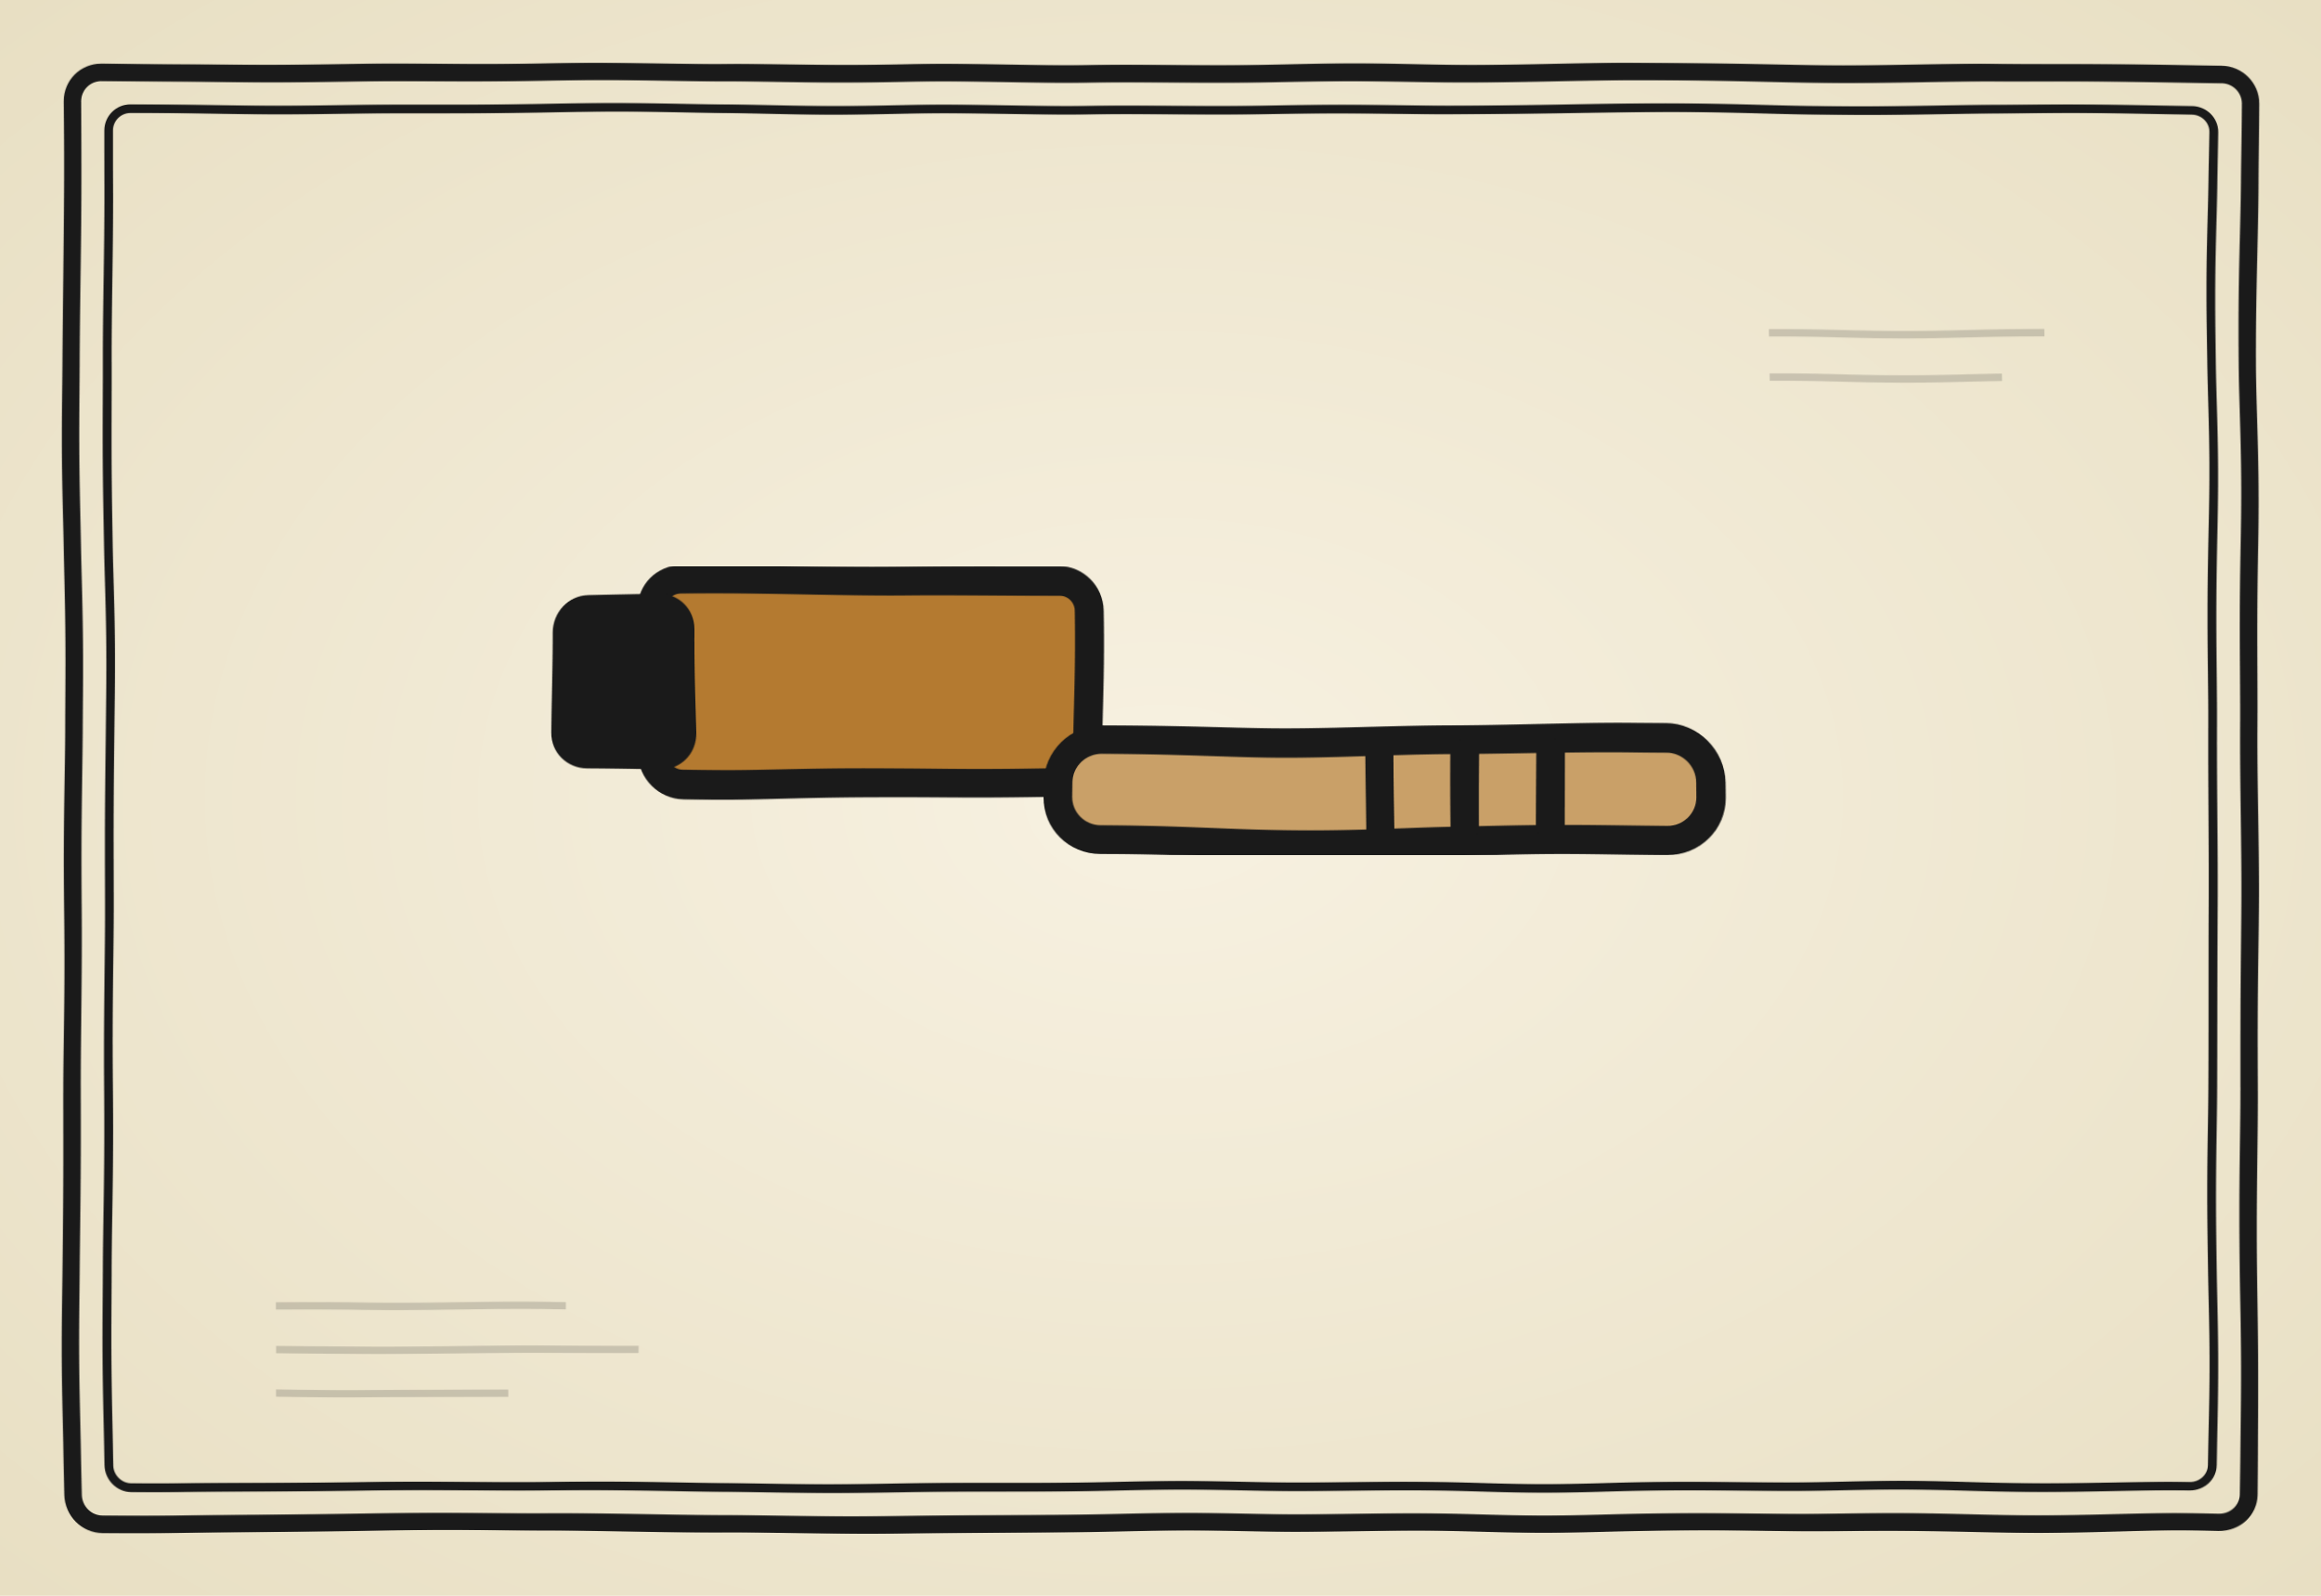
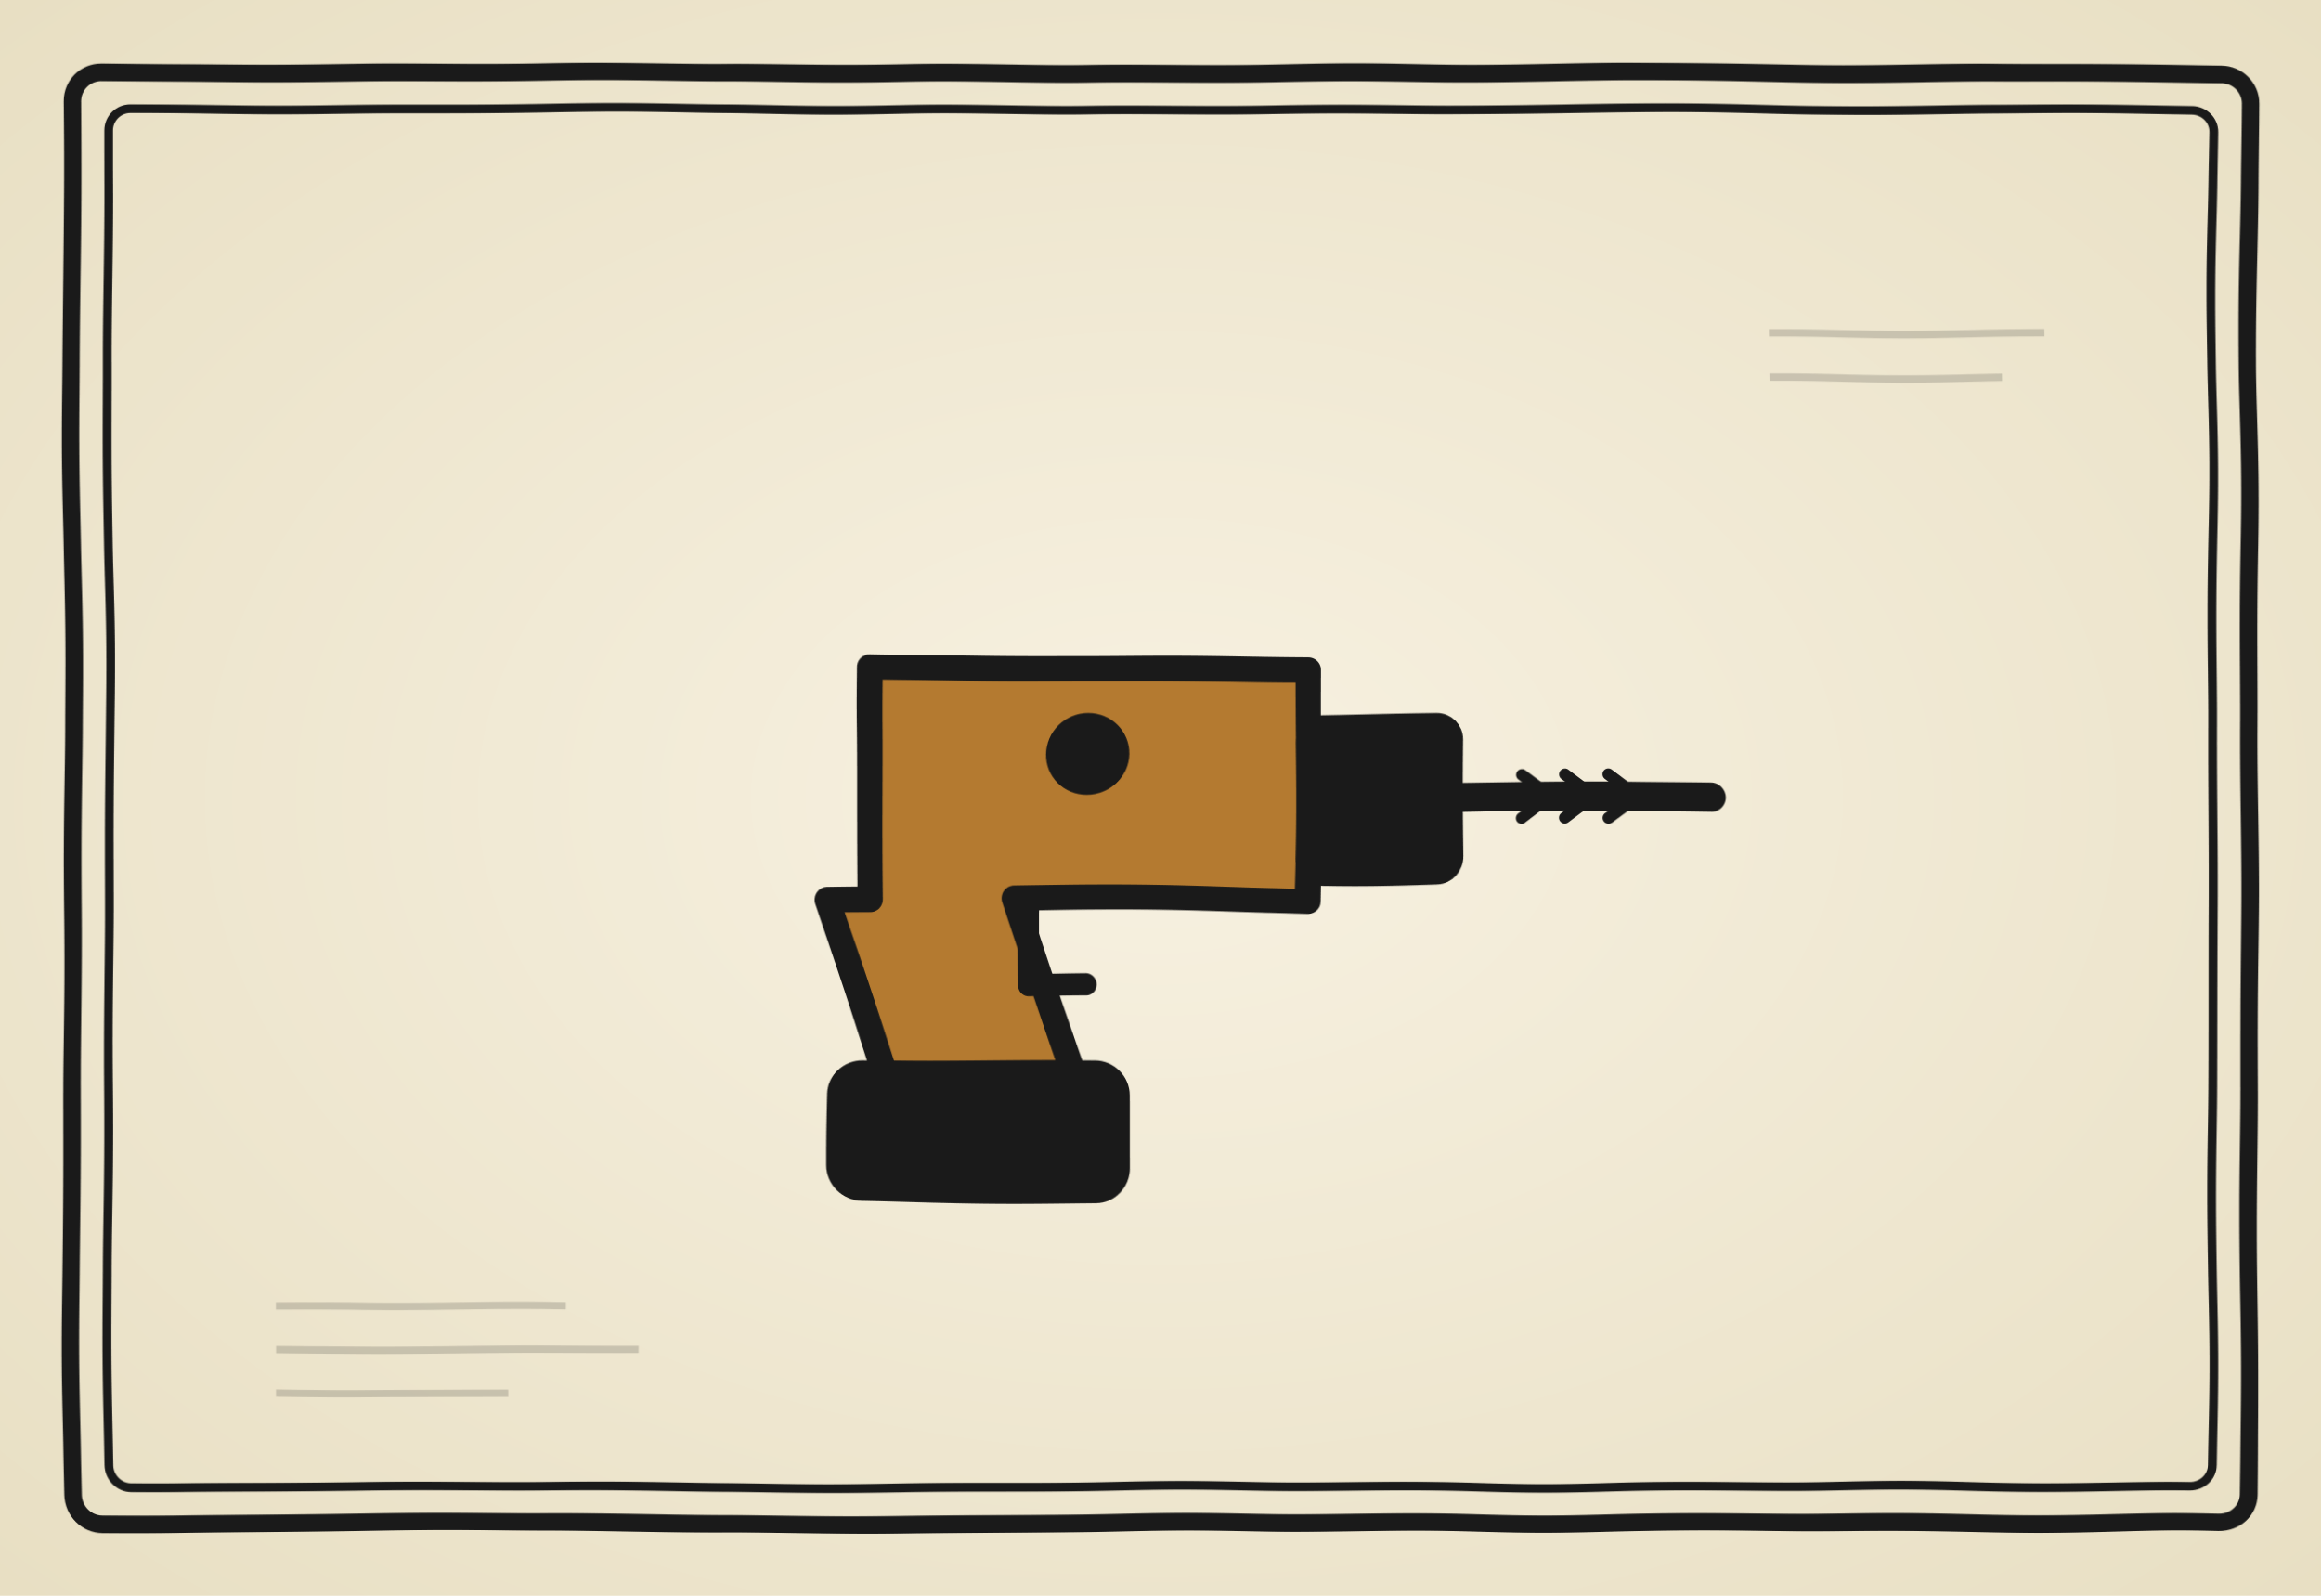
<svg xmlns="http://www.w3.org/2000/svg" viewBox="0 0 320 220" role="img" aria-label="die Akku-Bohrmaschine">
  <defs>
    <radialGradient id="paper" cx="50%" cy="50%" r="70%">
      <stop offset="0%" stop-color="#f7f1e1" />
      <stop offset="100%" stop-color="#e8dfc3" />
    </radialGradient>
    <filter id="sketch" x="-5%" y="-5%" width="110%" height="110%">
      <feTurbulence type="fractalNoise" baseFrequency="0.02" numOctaves="2" seed="172" />
      <feDisplacementMap in="SourceGraphic" scale="1.8" />
    </filter>
    <filter id="sketchLight" x="-5%" y="-5%" width="110%" height="110%">
      <feTurbulence type="fractalNoise" baseFrequency="0.04" numOctaves="1" seed="175" />
      <feDisplacementMap in="SourceGraphic" scale="1.1" />
    </filter>
  </defs>
  <rect width="320" height="220" fill="url(#paper)" />
  <g fill="none" stroke="#1a1a1a" stroke-linecap="round" stroke-linejoin="round" filter="url(#sketchLight)">
    <rect x="10" y="10" width="300" height="200" stroke-width="2.4" rx="4" />
    <rect x="15" y="15" width="290" height="190" stroke-width="1.2" rx="3" />
  </g>
  <g stroke="#1a1a1a" stroke-width="1" opacity="0.18" filter="url(#sketchLight)">
    <line x1="38" y1="180" x2="78" y2="180" />
    <line x1="38" y1="186" x2="88" y2="186" />
    <line x1="38" y1="192" x2="70" y2="192" />
    <line x1="244" y1="46" x2="282" y2="46" />
    <line x1="244" y1="52" x2="276" y2="52" />
  </g>
  <g filter="url(#sketch)">
-     <g stroke="#1a1a1a" stroke-width="4" stroke-linejoin="round" stroke-linecap="round" fill="#b47a30">
-       <rect x="90" y="80" width="60" height="28" rx="4" />
-       <rect x="78" y="84" width="16" height="20" rx="3" fill="#1a1a1a" />
-       <rect x="146" y="102" width="90" height="14" rx="6" fill="#c9a068" />
-       <line x1="190" y1="104" x2="190" y2="114" />
-       <line x1="202" y1="104" x2="202" y2="114" />
-       <line x1="214" y1="104" x2="214" y2="114" />
+     <g stroke="#1a1a1a" stroke-width="3.5" stroke-linejoin="round" stroke-linecap="round">
+       <path d="M 120 92 L 180 92 L 180 124 L 140 124 L 148 148 L 122 148 L 114 124 L 120 124 Z" fill="#b47a30" />
+       <rect x="116" y="148" width="38" height="16" rx="3" fill="#1a1a1a" />
+       <rect x="180" y="100" width="20" height="20" rx="2" fill="#1a1a1a" />
+       <line x1="200" y1="110" x2="236" y2="110" stroke-width="4" />
+       <path d="M 210 107 l 4 3 l -4 3 m 6 -6 l 4 3 l -4 3 m 6 -6 l 4 3 l -4 3" stroke-width="1.6" fill="none" />
+       <path d="M 142 124 L 142 136 L 150 136" fill="none" stroke-width="3" />
+       <circle cx="150" cy="104" r="4" fill="#1a1a1a" />
    </g>
  </g>
</svg>
